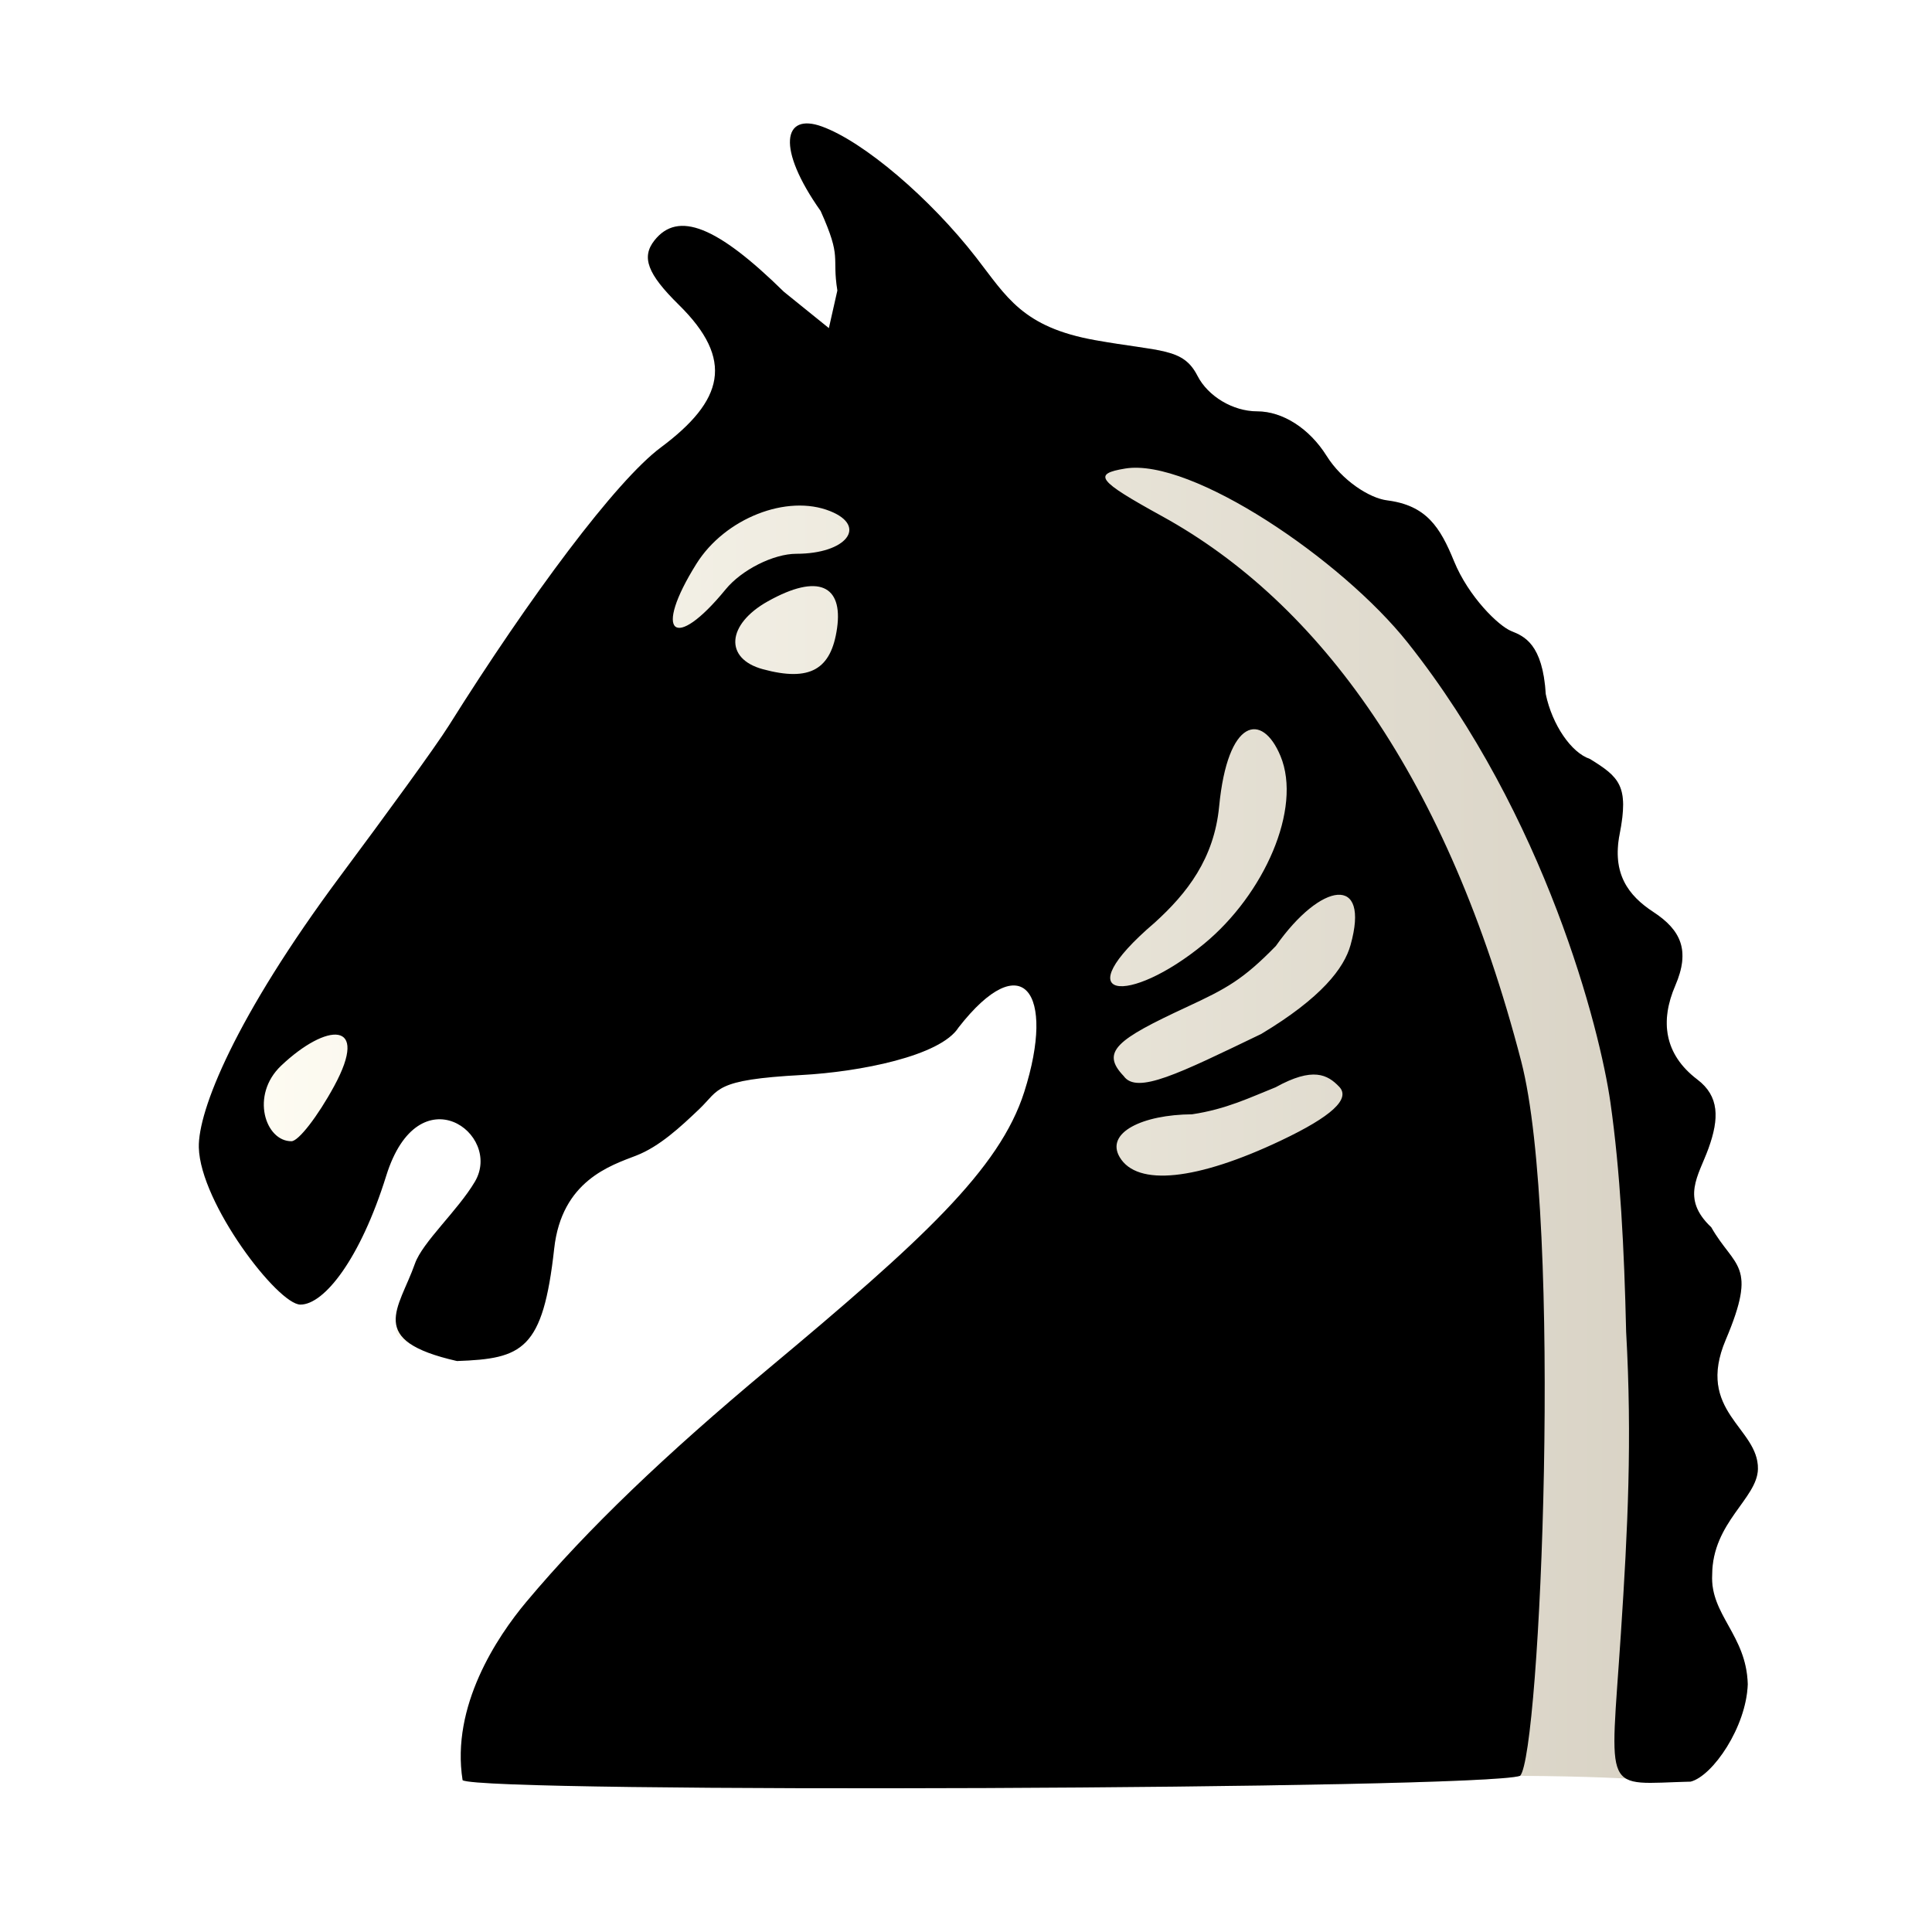
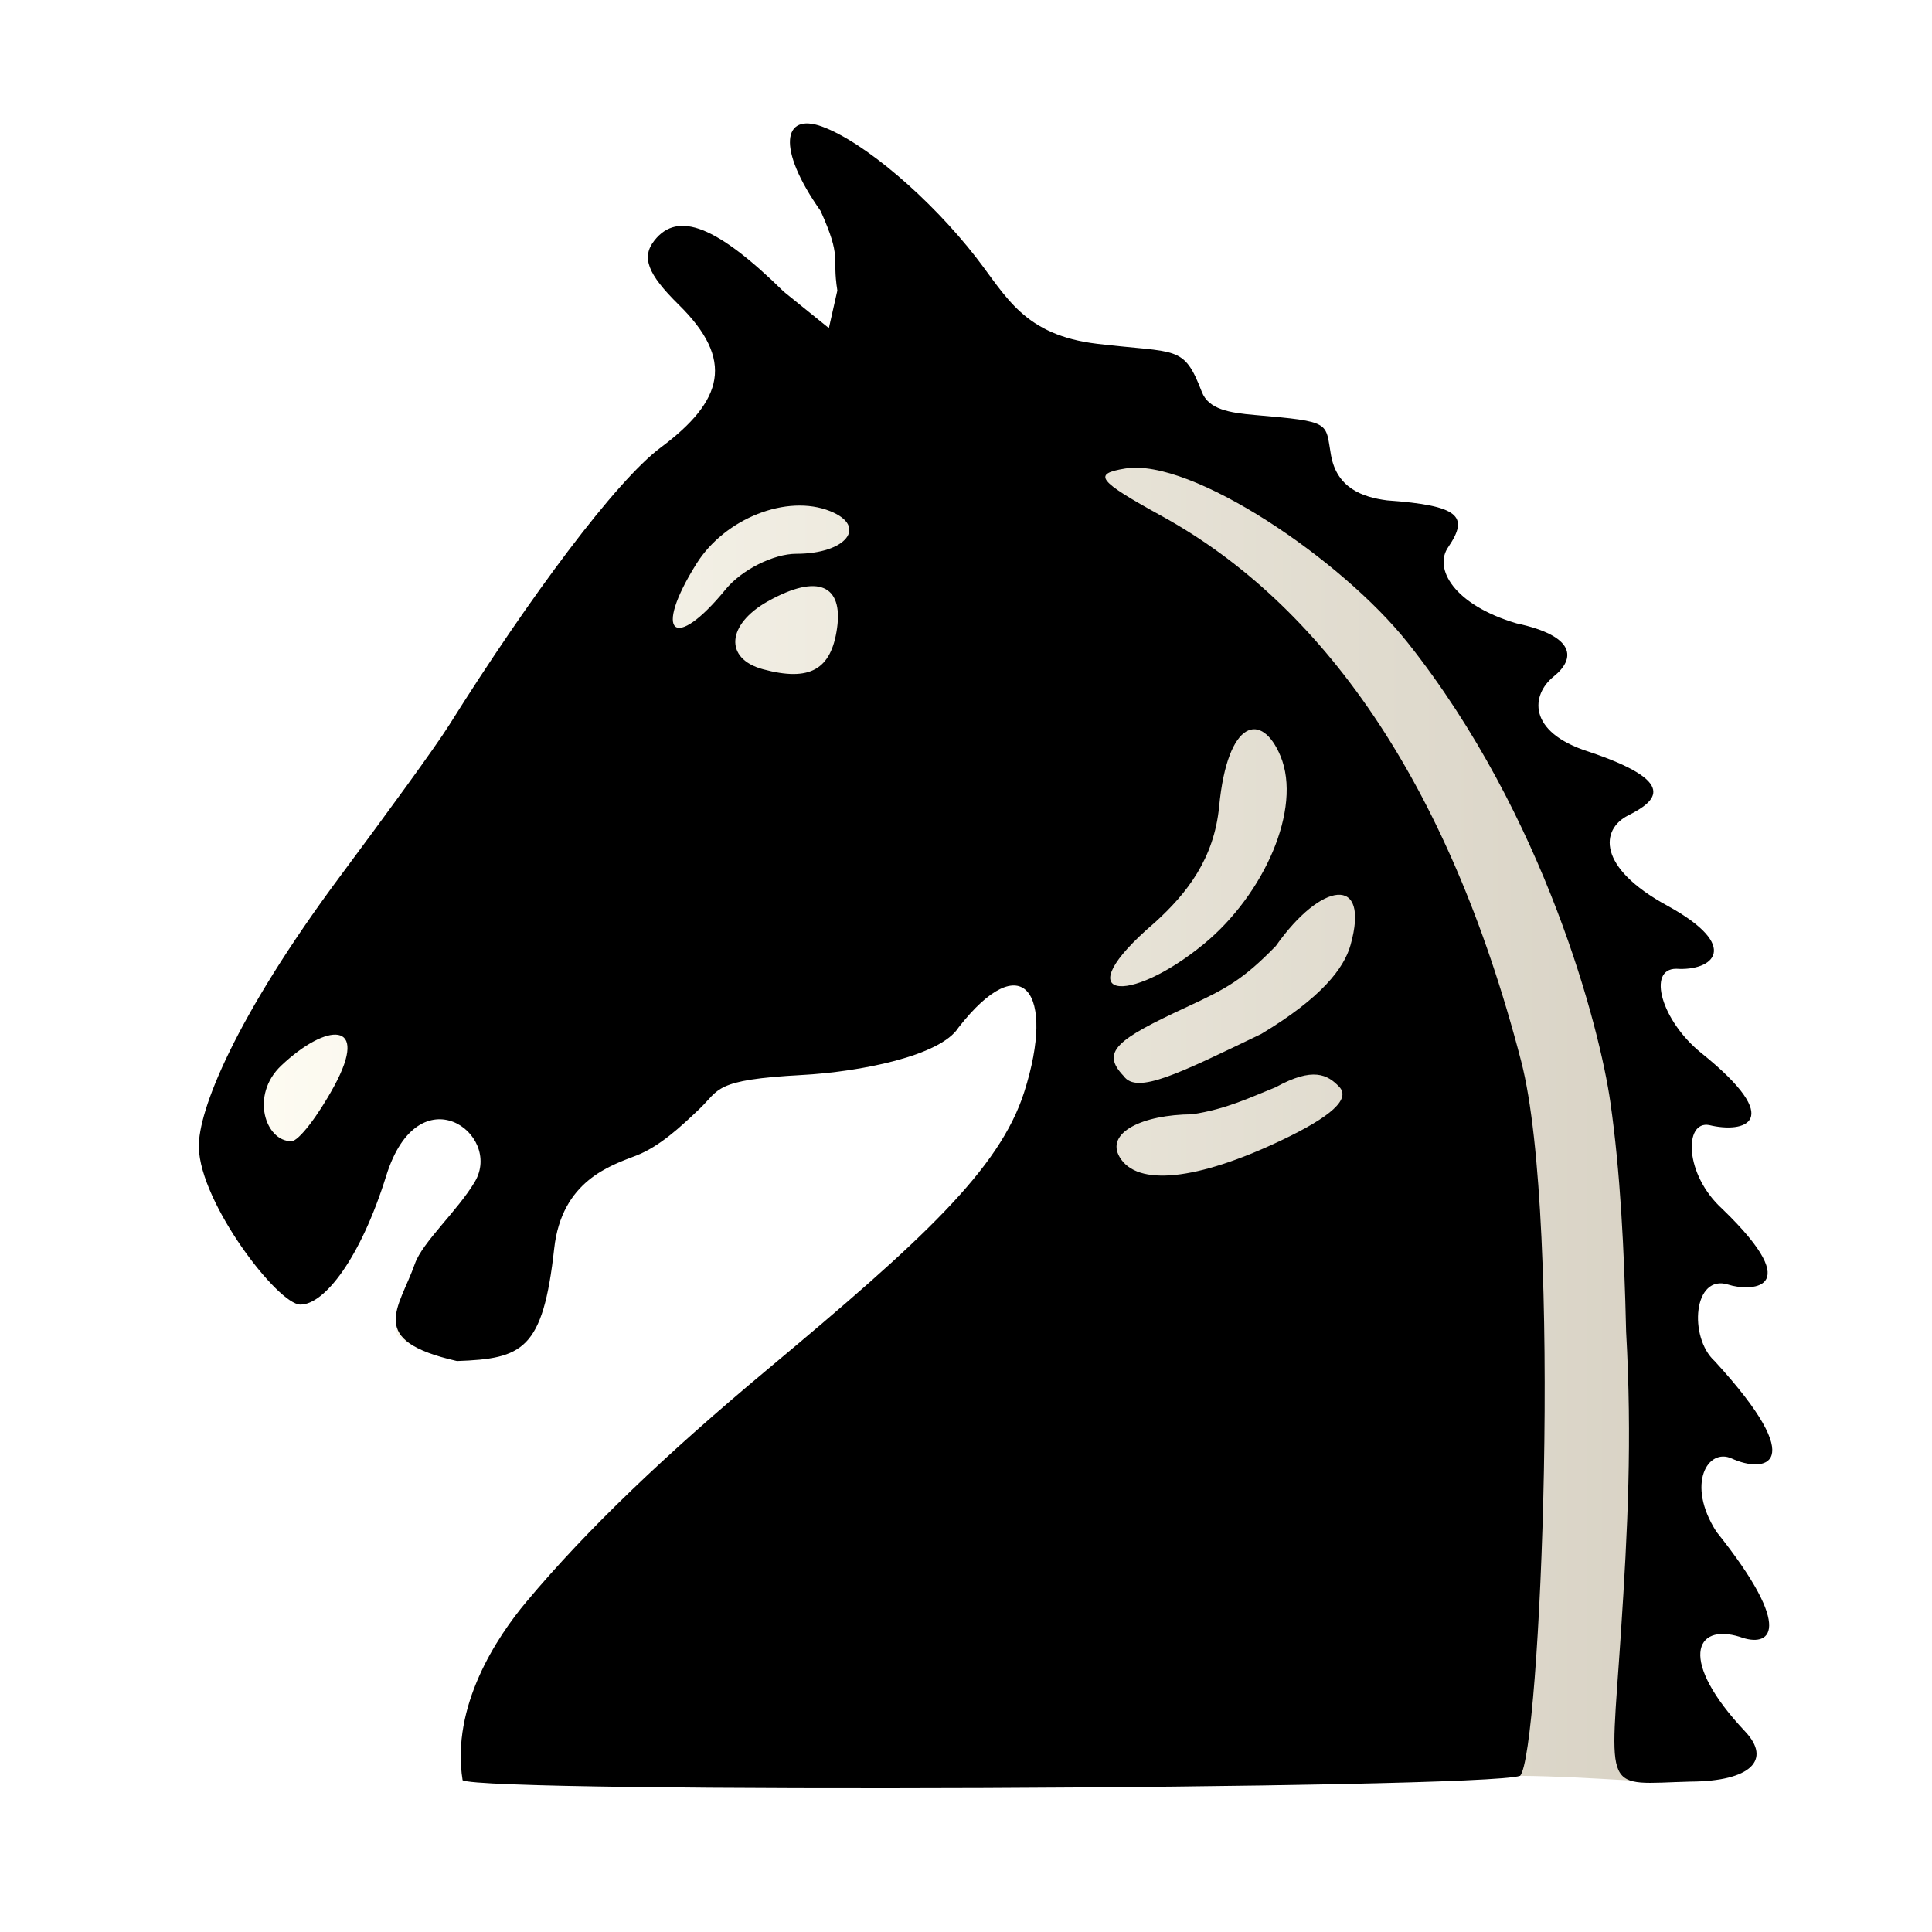
<svg xmlns="http://www.w3.org/2000/svg" xmlns:xlink="http://www.w3.org/1999/xlink" version="1.0" width="300pt" height="300pt" viewBox="0 0 300 300" preserveAspectRatio="xMidYMid meet" id="svg2">
  <defs id="defs12">
    <linearGradient id="linearGradient848">
      <stop style="stop-color:#fffdf4;stop-opacity:1" offset="0" id="stop844" />
      <stop style="stop-color:#d6d0c2;stop-opacity:1" offset="1" id="stop846" />
    </linearGradient>
    <filter style="color-interpolation-filters:sRGB;" id="filter18775">
      <feGaussianBlur in="SourceGraphic" stdDeviation="5.997" result="blur1" id="feGaussianBlur18721" />
      <feConvolveMatrix in="blur1" targetX="1" targetY="1" order="3 3" kernelMatrix="0 250 0 250 -1010 250 0 250 0 " result="convolve1" id="feConvolveMatrix18723" />
      <feComposite in="convolve1" in2="convolve1" k1="1" k2="1" k4="0.04" operator="arithmetic" result="composite1" id="feComposite18725" />
      <feColorMatrix in="composite1" values="0 0 0 0 0 0 0 0 0 0 0 0 0 0 0 -0.212 -0.715 -0.072 1 0 " result="color1" id="feColorMatrix18727" />
      <feGaussianBlur stdDeviation="0.61" result="blur2" id="feGaussianBlur18729" />
      <feColorMatrix values="1 0 0 0 0 0 1 0 0 0 0 0 1 0 0 0 0 0 2.7 -1 " result="color2" id="feColorMatrix18731" />
      <feFlood flood-color="rgb(255,255,255)" result="flood1" id="feFlood18733" />
      <feBlend in2="color2" mode="multiply" result="blend1" id="feBlend18735" />
      <feComponentTransfer in="blend1" result="component1" id="feComponentTransfer18743">
        <feFuncR type="discrete" tableValues="0 1 1 1" id="feFuncR18737" />
        <feFuncG type="discrete" tableValues="0 1 1 1" id="feFuncG18739" />
        <feFuncB type="discrete" tableValues="0 1 1 1" id="feFuncB18741" />
      </feComponentTransfer>
      <feGaussianBlur stdDeviation="0.61" result="blur3" id="feGaussianBlur18745" />
      <feColorMatrix in="blur3" values="0 0 0 0 0 0 0 0 0 0 0 0 0 0 0 -0.212 -0.715 -0.072 1 0 " result="color3" id="feColorMatrix18747" />
      <feColorMatrix values="1 0 0 0 0 0 1 0 0 0 0 0 1 0 0 0 0 0 1.9 -0.5 " result="color4" id="feColorMatrix18749" />
      <feFlood flood-color="rgb(0,0,0)" result="flood2" id="feFlood18751" />
      <feComposite in="flood2" in2="color4" operator="in" result="composite2" id="feComposite18753" />
      <feComposite in="composite2" in2="composite2" operator="arithmetic" k2="1" result="composite3" id="feComposite18755" />
      <feOffset dx="0" dy="0" result="offset1" id="feOffset18757" />
      <feFlood in="color4" flood-color="rgb(66,66,66)" result="flood3" id="feFlood18759" />
      <feComposite in="flood3" in2="color4" operator="out" result="composite4" id="feComposite18761" />
      <feComposite in="composite4" in2="composite4" operator="arithmetic" k2="1" result="composite5" id="feComposite18763" />
      <feMerge result="merge1" id="feMerge18769">
        <feMergeNode in="composite5" id="feMergeNode18765" />
        <feMergeNode in="offset1" id="feMergeNode18767" />
      </feMerge>
      <feColorMatrix values="1 0 0 0 0 0 1 0 0 0 0 0 1 0 0 0 0 0 1.3 0 " result="color5" flood-opacity="0.56" id="feColorMatrix18771" />
      <feComposite in="color5" in2="SourceGraphic" operator="in" result="composite8" id="feComposite18773" />
    </filter>
    <linearGradient xlink:href="#linearGradient848" id="linearGradient850" x1="30.87" y1="148.425" x2="272.966" y2="148.425" gradientUnits="userSpaceOnUse" />
  </defs>
-   <path style="display:inline;fill:url(#linearGradient850);fill-opacity:1;stroke-width:2.702" d="m 71.832,276.429 c -1.823,-11.501 5.347,-22.261 9.897,-27.693 9.519,-11.365 21.68,-22.936 37.518,-36.154 23.929,-19.971 35.975,-31.007 39.804,-43.037 4.934,-15.501 -0.297,-22.708 -10.213,-9.995 -2.811,4.431 -15.332,6.889 -24.37,7.376 -13.688,0.737 -12.691,2.248 -15.891,5.296 -2.907,2.768 -6.176,5.818 -9.793,7.218 -3.961,1.534 -11.563,3.9 -12.729,14.434 -1.746,15.779 -4.928,17.106 -15.095,17.467 -4.058,-1.258 -10.764,-3.321 -9.318,-5.088 26.85,-32.791 10.18,-57.188 -14.993,-3.675 -3.509,0 -15.555,-15.745 -15.777,-24.389 -0.146,-5.681 5.614,-20.181 22.018,-42.222 7.066,-9.494 14.696,-19.94 16.81,-23.307 12.573,-20.035 25.957,-37.997 32.91,-43.178 9.748,-7.264 11.492,-13.603 2.785,-22.163 -4.858,-4.776 -5.841,-7.382 -3.769,-9.994 3.662,-4.618 9.71,-2.214 20.102,7.992 l 6.978,5.635 1.318,-5.84 c -0.878,-5.483 0.765,-4.866 -2.599,-12.352 -6.907,-9.777 -5.833,-15.3 0.189,-13.12 6.509,2.357 16.811,11.14 23.97,20.359 4.716,6.073 7.178,10.798 18.442,12.818 10.206,1.83 13.664,1.143 15.907,5.529 1.642,3.212 5.531,5.529 9.278,5.529 3.965,0 8.117,2.663 10.778,6.912 2.38,3.801 6.627,6.561 9.396,6.912 6.104,0.773 8.238,4.167 10.385,9.43 2.264,5.55 6.932,10.079 8.908,10.872 1.975,0.793 4.869,1.974 5.345,9.798 0.996,4.748 3.956,9.087 6.853,10.05 4.549,2.817 6.093,4.147 4.619,11.661 -1.201,6.124 1.302,9.534 5.223,12.097 4.308,2.816 5.762,5.996 3.412,11.441 -2.35,5.445 -1.772,10.64 3.427,14.58 3.414,2.587 3.425,6.031 1.72,10.726 -1.549,4.265 -4.315,7.737 0.441,12.217 3.615,6.339 7.265,5.644 2.246,17.48 -4.728,11.151 5.122,13.64 5.001,20.054 -0.086,4.586 -7.057,8.259 -7.104,16.401 -0.335,6.249 5.328,9.369 5.525,17.018 -0.215,6.623 -5.424,14.234 -8.862,15.126 -11.211,-0.548 -15.459,-0.821 -26.484,-0.9 -5.856,2.098 -161.04,2.735 -164.207,0.682 z" id="path22811" />
-   <path id="path842" d="m 71.832,276.429 c -1.823,-11.501 5.347,-22.261 9.897,-27.693 9.519,-11.365 21.68,-22.936 37.518,-36.154 23.929,-19.971 35.975,-31.007 39.804,-43.037 4.934,-15.501 -0.297,-22.708 -10.213,-9.995 -2.811,4.431 -15.332,6.889 -24.37,7.376 -13.688,0.737 -12.691,2.248 -15.891,5.296 -2.907,2.768 -6.176,5.818 -9.793,7.218 -3.961,1.534 -11.563,3.9 -12.729,14.434 -1.746,15.779 -4.928,17.106 -15.095,17.467 -14.172,-3.206 -8.998,-8.094 -6.533,-15.113 1.182,-3.365 6.678,-8.266 9.317,-12.746 4.368,-7.416 -8.75,-17.014 -13.771,-0.907 -4.012,12.87 -9.614,20.002 -13.322,20.002 -3.509,0 -15.555,-15.745 -15.777,-24.389 -0.146,-5.681 5.614,-20.181 22.018,-42.222 7.066,-9.494 14.696,-19.94 16.81,-23.307 12.573,-20.035 25.957,-37.997 32.91,-43.178 9.748,-7.264 11.492,-13.603 2.785,-22.163 -4.858,-4.776 -5.841,-7.382 -3.769,-9.994 3.662,-4.618 9.71,-2.214 20.102,7.992 l 6.978,5.635 1.318,-5.84 c -0.878,-5.483 0.765,-4.866 -2.599,-12.352 -6.907,-9.777 -5.833,-15.3 0.189,-13.12 6.509,2.357 16.811,11.14 23.97,20.359 4.716,6.073 7.178,10.798 18.442,12.818 10.206,1.83 13.664,1.143 15.907,5.529 1.642,3.212 5.531,5.529 9.278,5.529 3.965,0 8.117,2.663 10.778,6.912 2.38,3.801 6.627,6.561 9.396,6.912 6.104,0.773 8.238,4.167 10.385,9.43 2.264,5.55 6.932,10.079 8.908,10.872 1.975,0.793 4.869,1.974 5.345,9.798 0.996,4.748 3.956,9.087 6.853,10.05 4.549,2.817 6.093,4.147 4.619,11.661 -1.201,6.124 1.302,9.534 5.223,12.097 4.308,2.816 5.762,5.996 3.412,11.441 -2.35,5.445 -1.772,10.64 3.427,14.58 3.414,2.587 3.425,6.031 1.72,10.726 -1.549,4.265 -4.315,7.737 0.441,12.217 3.615,6.339 7.265,5.644 2.246,17.48 -4.728,11.151 5.122,13.64 5.001,20.054 -0.086,4.586 -7.057,8.259 -7.104,16.401 -0.335,6.249 5.328,9.369 5.525,17.018 -0.215,6.623 -5.424,14.234 -8.862,15.126 -13.772,0.348 -12.516,2.514 -10.835,-23.006 1.073,-16.299 1.757,-30.068 0.815,-46.851 -0.295,-12.875 -0.913,-24.897 -2.445,-35.635 -1.621,-11.358 -10.047,-44.359 -31.452,-71.342 -10.276,-12.953 -33.637,-28.735 -43.872,-27.063 -5.134,0.839 -4.335,1.876 5.711,7.406 24.498,13.487 44.367,40.727 55.761,84.627 6.477,24.955 2.995,107.639 -0.166,110.963 -5.856,2.098 -161.04,2.735 -164.207,0.682 z M 198.935,177.087 c 7.858,-3.731 10.809,-6.459 9.016,-8.336 -1.793,-1.877 -4.059,-3.14 -9.872,0.078 -3.963,1.577 -7.632,3.402 -12.978,4.199 -7.708,0.057 -13.484,2.85 -11.238,6.654 2.708,4.586 11.967,3.628 25.072,-2.594 z M 51.88,168.669 c 5.617,-10.329 -1.175,-9.868 -8.219,-3.196 -4.84,4.584 -2.456,11.771 1.603,11.735 1.09,-0.009 4.067,-3.852 6.616,-8.539 z m 143.959,-8.114 c 9.382,-5.631 12.866,-10.227 13.869,-13.797 3.102,-11.044 -4.58,-9.84 -11.593,0.133 -5.096,5.221 -7.644,6.604 -13.819,9.469 -10.942,5.077 -13.41,6.961 -9.811,10.728 2.055,2.896 8.534,-0.368 21.353,-6.533 z m -8.875,-13.997 c 9.295,-7.652 15.266,-20.98 11.872,-29.158 -2.866,-6.907 -8.213,-5.828 -9.527,7.815 -0.781,8.112 -4.97,13.491 -10.018,18.063 -14.081,12.031 -4.1,12.972 7.673,3.28 z M 129.982,97.524 c 0.923,-6.564 -2.861,-8.571 -10.765,-4.144 -6.356,3.56 -6.814,8.903 -0.737,10.542 7.285,1.965 10.594,0.061 11.502,-6.398 z M 112.675,91.52 c 2.488,-3.041 7.437,-5.529 10.998,-5.529 7.728,0 11.104,-4.265 5.24,-6.62 -6.697,-2.69 -16.348,1.105 -20.769,8.168 -6.804,10.868 -3.487,13.782 4.531,3.981 z" style="display:inline;fill:#000000;stroke-width:2.702" />
+   <path style="display:inline;fill:url(#linearGradient850);fill-opacity:1;stroke-width:2.702" d="m 71.832,276.429 c -1.823,-11.501 5.347,-22.261 9.897,-27.693 9.519,-11.365 21.68,-22.936 37.518,-36.154 23.929,-19.971 35.975,-31.007 39.804,-43.037 4.934,-15.501 -0.297,-22.708 -10.213,-9.995 -2.811,4.431 -15.332,6.889 -24.37,7.376 -13.688,0.737 -12.691,2.248 -15.891,5.296 -2.907,2.768 -6.176,5.818 -9.793,7.218 -3.961,1.534 -11.563,3.9 -12.729,14.434 -1.746,15.779 -4.928,17.106 -15.095,17.467 -4.058,-1.258 -10.764,-3.321 -9.318,-5.088 26.85,-32.791 10.18,-57.188 -14.993,-3.675 -3.509,0 -15.555,-15.745 -15.777,-24.389 -0.146,-5.681 5.614,-20.181 22.018,-42.222 7.066,-9.494 14.696,-19.94 16.81,-23.307 12.573,-20.035 25.957,-37.997 32.91,-43.178 9.748,-7.264 11.492,-13.603 2.785,-22.163 -4.858,-4.776 -5.841,-7.382 -3.769,-9.994 3.662,-4.618 9.71,-2.214 20.102,7.992 l 6.978,5.635 1.318,-5.84 c -0.878,-5.483 0.765,-4.866 -2.599,-12.352 -6.907,-9.777 -5.833,-15.3 0.189,-13.12 6.509,2.357 16.811,11.14 23.97,20.359 3.08,6.524 11.566,18.238 50.145,32.649 81.686,83.842 59.676,203.271 58.82,203.901 -0.856,0.63 -13.484,-0.72 -24.51,-0.8 -7.463,0.358 -161.04,2.735 -164.207,0.682 z" id="path22811" />
+   <path style="display:inline;opacity:1;fill:#000000;stroke-width:2.702" d="m 71.832,276.429 c -1.823,-11.501 5.347,-22.261 9.897,-27.693 9.519,-11.365 21.68,-22.936 37.518,-36.154 23.929,-19.971 35.975,-31.007 39.804,-43.037 4.934,-15.501 -0.297,-22.708 -10.213,-9.995 -2.811,4.431 -15.332,6.889 -24.37,7.376 -13.688,0.737 -12.691,2.248 -15.891,5.296 -2.907,2.768 -6.176,5.818 -9.793,7.218 -3.961,1.534 -11.563,3.9 -12.729,14.434 -1.746,15.779 -4.928,17.106 -15.095,17.467 -14.172,-3.206 -8.998,-8.094 -6.533,-15.113 1.182,-3.365 6.678,-8.266 9.317,-12.746 4.368,-7.416 -8.75,-17.014 -13.771,-0.907 -4.012,12.87 -9.614,20.002 -13.322,20.002 -3.509,0 -15.555,-15.745 -15.777,-24.389 -0.146,-5.681 5.614,-20.181 22.018,-42.222 7.066,-9.494 14.696,-19.94 16.81,-23.307 12.573,-20.035 25.957,-37.997 32.91,-43.178 9.748,-7.264 11.492,-13.603 2.785,-22.163 -4.858,-4.776 -5.841,-7.382 -3.769,-9.994 3.662,-4.618 9.71,-2.214 20.102,7.992 l 6.978,5.635 1.318,-5.84 c -0.878,-5.483 0.765,-4.866 -2.599,-12.352 -6.907,-9.777 -5.833,-15.3 0.189,-13.12 6.509,2.357 16.811,11.14 23.97,20.359 4.716,6.073 7.421,12.034 18.784,13.388 12.488,1.488 13.414,0.095 16.25,7.469 1.044,2.715 4.276,3.247 8.251,3.59 12.023,1.035 10.897,1.107 11.804,6.227 0.907,5.12 4.907,6.538 8.711,7.026 11.255,0.801 12.729,2.474 9.522,7.217 -2.369,3.333 0.832,9.001 10.583,11.882 9.184,1.963 9.219,5.48 5.754,8.259 -3.465,2.78 -4.192,8.589 5.403,11.649 14.088,4.72 10.635,7.672 6.172,9.916 -4.276,2.151 -4.902,8.057 6.134,14.042 11.553,6.349 7.014,10.143 1.355,9.768 -4.604,-0.032 -2.328,8.093 3.876,13.085 13.298,10.699 6.647,12.505 1.206,11.182 -3.916,-0.705 -3.859,7.665 2.055,13.028 13.574,13.111 3.842,12.699 0.974,11.763 -5.506,-1.798 -6.236,8.171 -2.17,11.86 15.095,16.446 7.602,17.407 2.664,15.129 -3.722,-1.718 -7.148,3.958 -2.388,11.366 12.353,15.449 8.274,18.073 3.624,16.319 -7.094,-2.173 -9.491,3.748 0.821,14.686 4.204,4.459 0.825,7.752 -8.448,7.798 -13.772,0.348 -12.516,2.514 -10.835,-23.006 1.073,-16.299 1.757,-30.068 0.815,-46.851 -0.295,-12.875 -0.913,-24.897 -2.445,-35.635 -1.621,-11.358 -10.047,-44.359 -31.452,-71.342 -10.276,-12.953 -33.637,-28.735 -43.872,-27.063 -5.134,0.839 -4.335,1.876 5.711,7.406 24.498,13.487 44.367,40.727 55.761,84.627 6.477,24.955 2.995,107.639 -0.166,110.963 -5.856,2.098 -161.04,2.735 -164.207,0.682 z m 127.103,-99.342 c 7.858,-3.731 10.809,-6.459 9.016,-8.336 -1.793,-1.877 -4.059,-3.14 -9.872,0.078 -3.963,1.577 -7.632,3.402 -12.978,4.199 -7.708,0.057 -13.484,2.85 -11.238,6.654 2.708,4.586 11.967,3.628 25.072,-2.594 z M 51.88,168.669 c 5.617,-10.329 -1.175,-9.868 -8.219,-3.196 -4.84,4.584 -2.456,11.771 1.603,11.735 1.09,-0.009 4.067,-3.852 6.616,-8.539 z m 143.959,-8.114 c 9.382,-5.631 12.866,-10.227 13.869,-13.797 3.102,-11.044 -4.58,-9.84 -11.593,0.133 -5.096,5.221 -7.644,6.604 -13.819,9.469 -10.942,5.077 -13.41,6.961 -9.811,10.728 2.055,2.896 8.534,-0.368 21.353,-6.533 z m -8.875,-13.997 c 9.295,-7.652 15.266,-20.98 11.872,-29.158 -2.866,-6.907 -8.213,-5.828 -9.527,7.815 -0.781,8.112 -4.97,13.491 -10.018,18.063 -14.081,12.031 -4.1,12.972 7.673,3.28 z m -56.983,-49.034 c 0.923,-6.564 -2.861,-8.571 -10.765,-4.144 -6.356,3.56 -6.814,8.903 -0.737,10.542 7.285,1.965 10.594,0.061 11.502,-6.398 z m -17.307,-6.004 c 2.488,-3.041 7.437,-5.529 10.998,-5.529 7.728,0 11.104,-4.265 5.24,-6.62 -6.697,-2.69 -16.348,1.105 -20.769,8.168 -6.804,10.868 -3.487,13.782 4.531,3.981 z" id="path22811-5" />
</svg>
